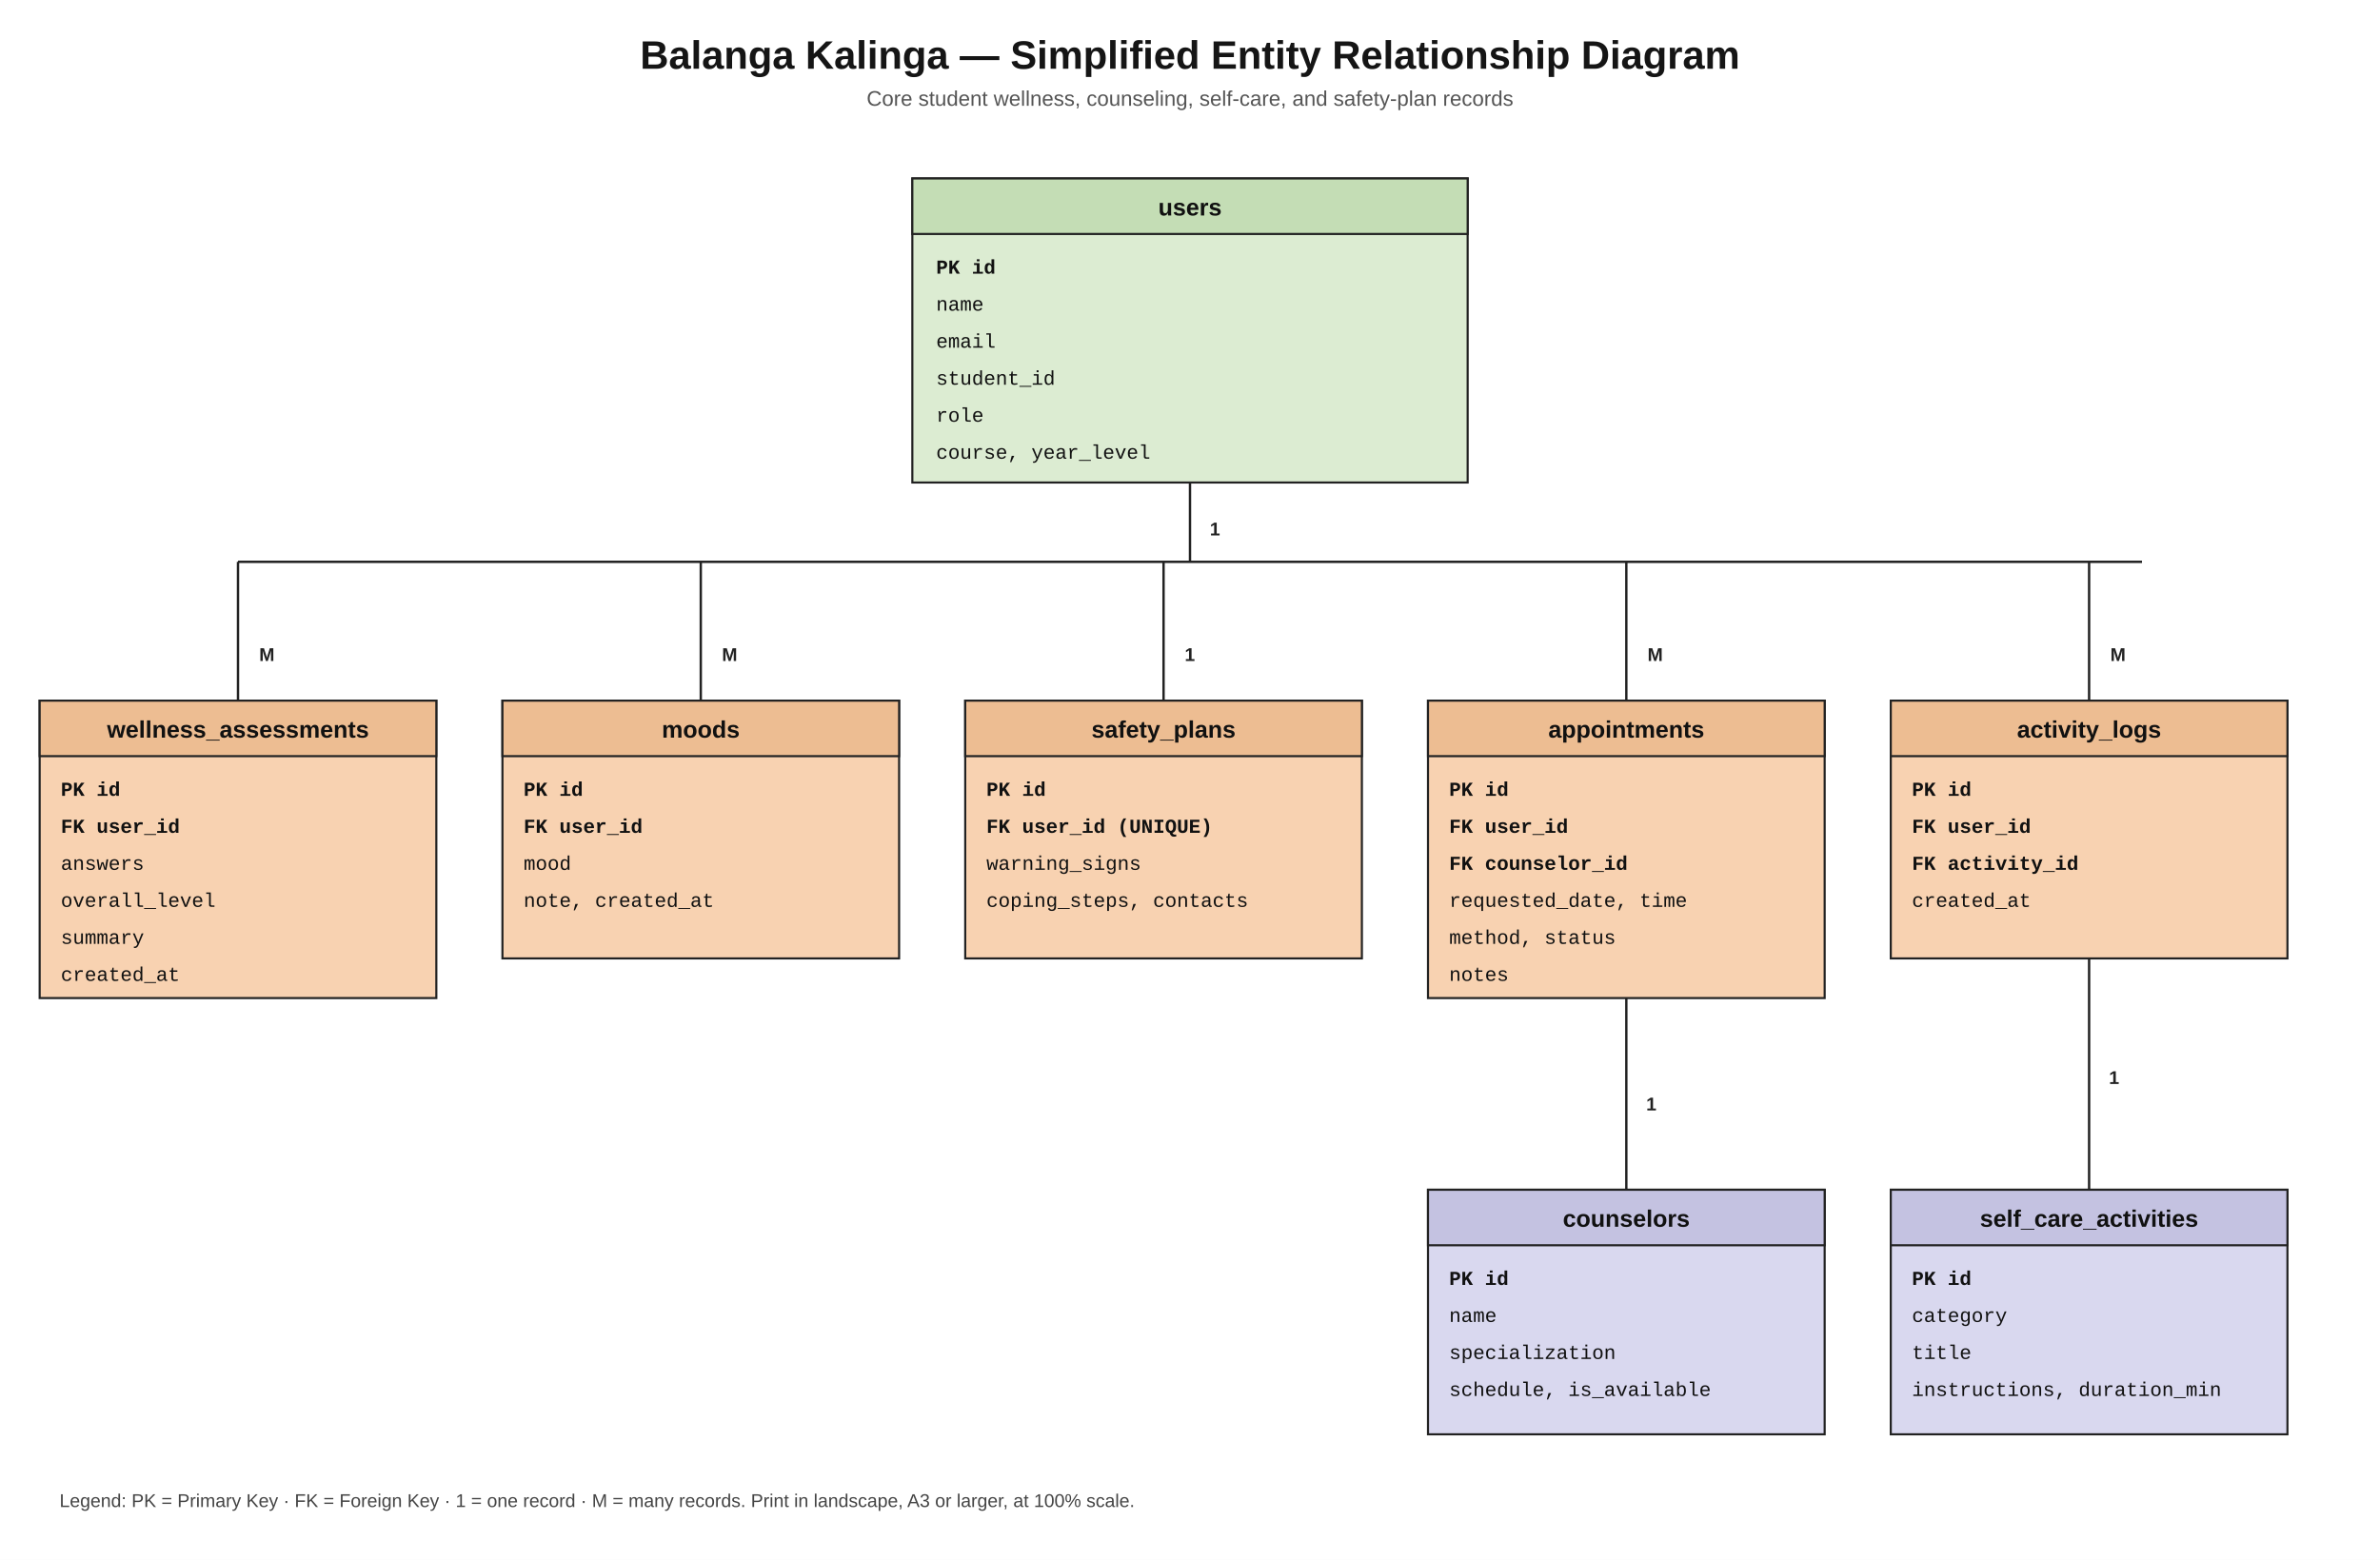
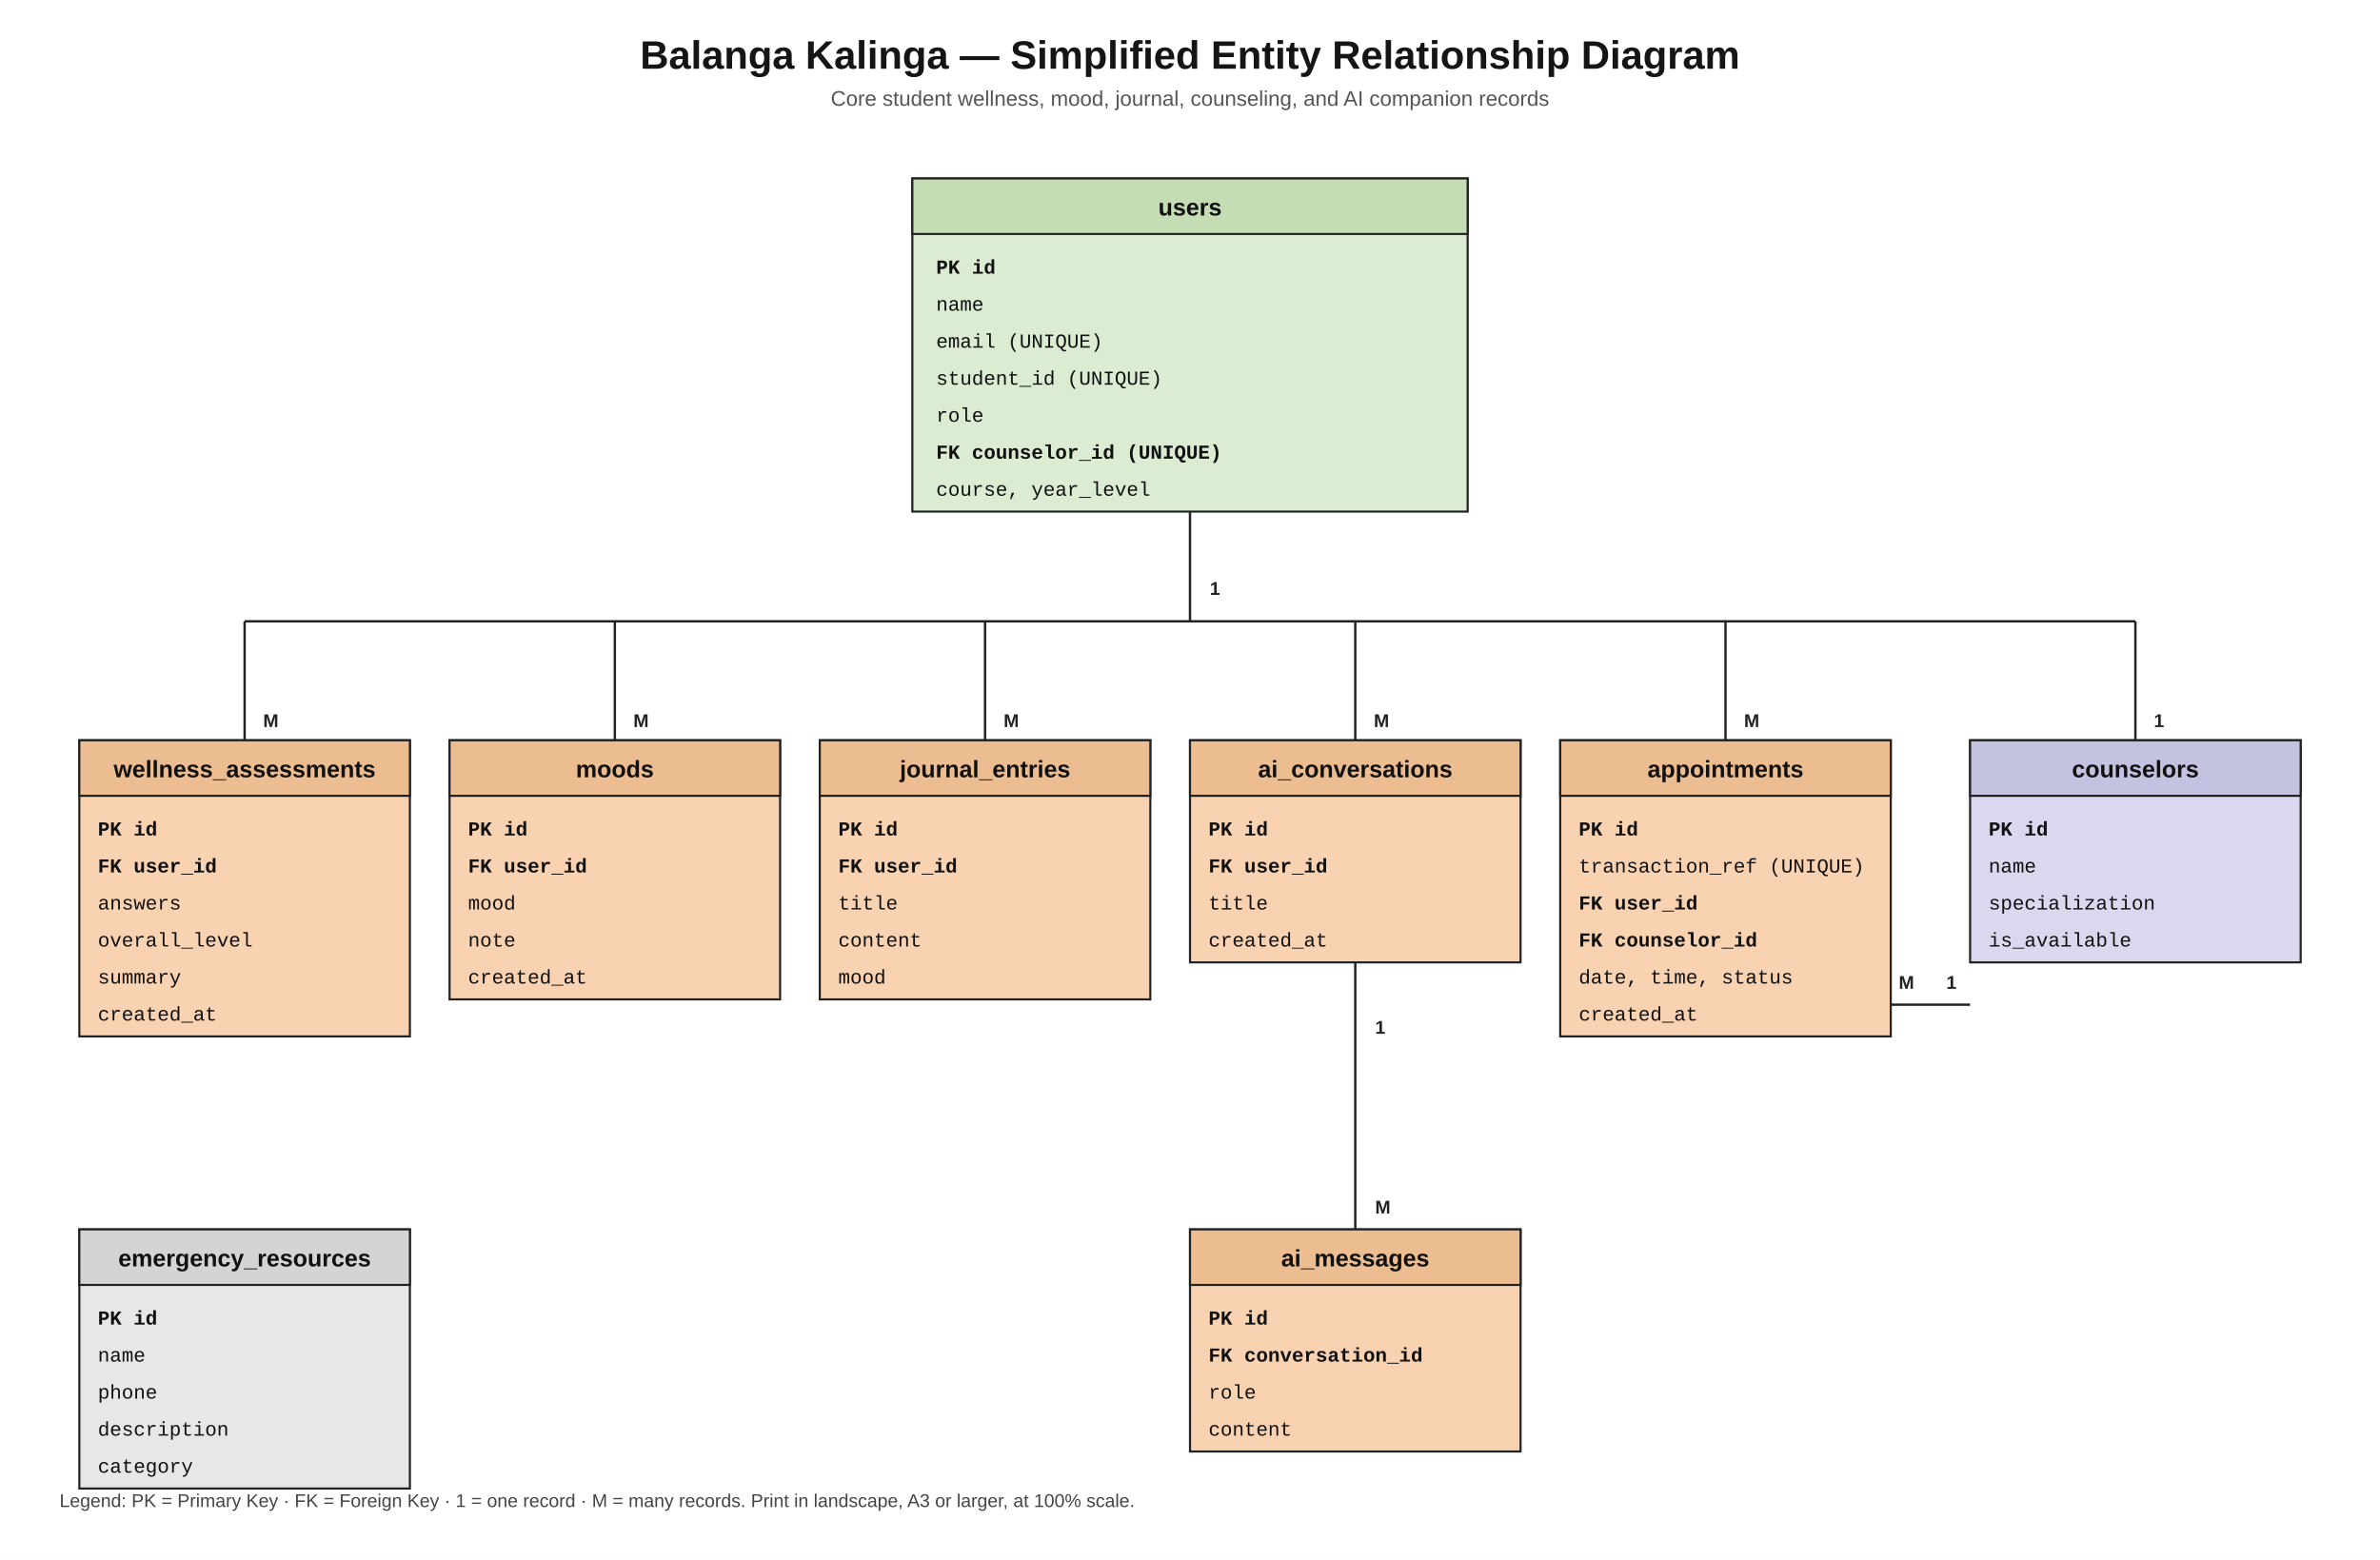
<svg xmlns="http://www.w3.org/2000/svg" width="1800" height="1180" viewBox="0 0 1800 1180" role="img" aria-labelledby="title desc">
  <style>
    .page { fill: #fff; }.title { font: bold 30px Arial, sans-serif; fill: #151515; text-anchor: middle; }.subtitle { font: 16px Arial, sans-serif; fill: #555; text-anchor: middle; }
    .box { stroke: #222; stroke-width: 1.6; }.head { stroke: #222; stroke-width: 1.6; }.entity { font: bold 18px Arial, sans-serif; fill: #111; text-anchor: middle; }.field { font: 15px 'Courier New', monospace; fill: #111; }.pk { font-weight: bold; }.rel { stroke: #222; stroke-width: 1.8; fill: none; }.card { font: bold 14px Arial, sans-serif; fill: #222; }.note { font: 14px Arial, sans-serif; fill: #444; }
  </style>
  <rect class="page" width="1800" height="1180" />
  <text x="900" y="52" class="title">Balanga Kalinga — Simplified Entity Relationship Diagram</text>
-   <text x="900" y="80" class="subtitle">Core student wellness, counseling, self-care, and safety-plan records</text>
+   <text x="900" y="80" class="subtitle">Core student wellness, mood, journal, counseling, and AI companion records</text>
  <g transform="translate(690 135)">
-     <rect width="420" height="230" fill="#dcecd2" class="box" />
+     <rect width="420" height="252" fill="#dcecd2" class="box" />
    <rect width="420" height="42" fill="#c4ddb5" class="head" />
    <text x="210" y="28" class="entity">users</text>
    <text x="18" y="72" class="field pk">PK  id</text>
    <text x="18" y="100" class="field">name</text>
-     <text x="18" y="128" class="field">email</text>
-     <text x="18" y="156" class="field">student_id</text>
+     <text x="18" y="128" class="field">email (UNIQUE)</text>
+     <text x="18" y="156" class="field">student_id (UNIQUE)</text>
    <text x="18" y="184" class="field">role</text>
-     <text x="18" y="212" class="field">course, year_level</text>
+     <text x="18" y="212" class="field pk">FK  counselor_id (UNIQUE)</text>
+     <text x="18" y="240" class="field">course, year_level</text>
  </g>
-   <path d="M900 365 V425 M180 425 H1620" class="rel" />
-   <text x="915" y="405" class="card">1</text>
-   <g transform="translate(30 530)">
-     <rect width="300" height="225" fill="#f8d2b1" class="box" />
-     <rect width="300" height="42" fill="#edbd92" class="head" />
-     <text x="150" y="28" class="entity">wellness_assessments</text>
-     <text x="16" y="72" class="field pk">PK  id</text>
-     <text x="16" y="100" class="field pk">FK  user_id</text>
-     <text x="16" y="128" class="field">answers</text>
-     <text x="16" y="156" class="field">overall_level</text>
-     <text x="16" y="184" class="field">summary</text>
-     <text x="16" y="212" class="field">created_at</text>
+   <path d="M900 387 V470 M185 470 H1615 M185 470 V560 M465 470 V560 M745 470 V560 M1025 470 V560 M1305 470 V560 M1615 470 V560" class="rel" />
+   <text x="915" y="450" class="card">1</text>
+   <text x="199" y="550" class="card">M</text>
+   <text x="479" y="550" class="card">M</text>
+   <text x="759" y="550" class="card">M</text>
+   <text x="1039" y="550" class="card">M</text>
+   <text x="1319" y="550" class="card">M</text>
+   <text x="1629" y="550" class="card">1</text>
+   <g transform="translate(60 560)">
+     <rect width="250" height="224" fill="#f8d2b1" class="box" />
+     <rect width="250" height="42" fill="#edbd92" class="head" />
+     <text x="125" y="28" class="entity">wellness_assessments</text>
+     <text x="14" y="72" class="field pk">PK  id</text>
+     <text x="14" y="100" class="field pk">FK  user_id</text>
+     <text x="14" y="128" class="field">answers</text>
+     <text x="14" y="156" class="field">overall_level</text>
+     <text x="14" y="184" class="field">summary</text>
+     <text x="14" y="212" class="field">created_at</text>
  </g>
-   <g transform="translate(380 530)">
-     <rect width="300" height="195" fill="#f8d2b1" class="box" />
-     <rect width="300" height="42" fill="#edbd92" class="head" />
-     <text x="150" y="28" class="entity">moods</text>
-     <text x="16" y="72" class="field pk">PK  id</text>
-     <text x="16" y="100" class="field pk">FK  user_id</text>
-     <text x="16" y="128" class="field">mood</text>
-     <text x="16" y="156" class="field">note, created_at</text>
+   <g transform="translate(340 560)">
+     <rect width="250" height="196" fill="#f8d2b1" class="box" />
+     <rect width="250" height="42" fill="#edbd92" class="head" />
+     <text x="125" y="28" class="entity">moods</text>
+     <text x="14" y="72" class="field pk">PK  id</text>
+     <text x="14" y="100" class="field pk">FK  user_id</text>
+     <text x="14" y="128" class="field">mood</text>
+     <text x="14" y="156" class="field">note</text>
+     <text x="14" y="184" class="field">created_at</text>
  </g>
-   <g transform="translate(730 530)">
-     <rect width="300" height="195" fill="#f8d2b1" class="box" />
-     <rect width="300" height="42" fill="#edbd92" class="head" />
-     <text x="150" y="28" class="entity">safety_plans</text>
-     <text x="16" y="72" class="field pk">PK  id</text>
-     <text x="16" y="100" class="field pk">FK  user_id (UNIQUE)</text>
-     <text x="16" y="128" class="field">warning_signs</text>
-     <text x="16" y="156" class="field">coping_steps, contacts</text>
+   <g transform="translate(620 560)">
+     <rect width="250" height="196" fill="#f8d2b1" class="box" />
+     <rect width="250" height="42" fill="#edbd92" class="head" />
+     <text x="125" y="28" class="entity">journal_entries</text>
+     <text x="14" y="72" class="field pk">PK  id</text>
+     <text x="14" y="100" class="field pk">FK  user_id</text>
+     <text x="14" y="128" class="field">title</text>
+     <text x="14" y="156" class="field">content</text>
+     <text x="14" y="184" class="field">mood</text>
  </g>
-   <g transform="translate(1080 530)">
-     <rect width="300" height="225" fill="#f8d2b1" class="box" />
-     <rect width="300" height="42" fill="#edbd92" class="head" />
-     <text x="150" y="28" class="entity">appointments</text>
-     <text x="16" y="72" class="field pk">PK  id</text>
-     <text x="16" y="100" class="field pk">FK  user_id</text>
-     <text x="16" y="128" class="field pk">FK  counselor_id</text>
-     <text x="16" y="156" class="field">requested_date, time</text>
-     <text x="16" y="184" class="field">method, status</text>
-     <text x="16" y="212" class="field">notes</text>
+   <g transform="translate(900 560)">
+     <rect width="250" height="168" fill="#f8d2b1" class="box" />
+     <rect width="250" height="42" fill="#edbd92" class="head" />
+     <text x="125" y="28" class="entity">ai_conversations</text>
+     <text x="14" y="72" class="field pk">PK  id</text>
+     <text x="14" y="100" class="field pk">FK  user_id</text>
+     <text x="14" y="128" class="field">title</text>
+     <text x="14" y="156" class="field">created_at</text>
  </g>
-   <g transform="translate(1430 530)">
-     <rect width="300" height="195" fill="#f8d2b1" class="box" />
-     <rect width="300" height="42" fill="#edbd92" class="head" />
-     <text x="150" y="28" class="entity">activity_logs</text>
-     <text x="16" y="72" class="field pk">PK  id</text>
-     <text x="16" y="100" class="field pk">FK  user_id</text>
-     <text x="16" y="128" class="field pk">FK  activity_id</text>
-     <text x="16" y="156" class="field">created_at</text>
+   <g transform="translate(1180 560)">
+     <rect width="250" height="224" fill="#f8d2b1" class="box" />
+     <rect width="250" height="42" fill="#edbd92" class="head" />
+     <text x="125" y="28" class="entity">appointments</text>
+     <text x="14" y="72" class="field pk">PK  id</text>
+     <text x="14" y="100" class="field">transaction_ref (UNIQUE)</text>
+     <text x="14" y="128" class="field pk">FK  user_id</text>
+     <text x="14" y="156" class="field pk">FK  counselor_id</text>
+     <text x="14" y="184" class="field">date, time, status</text>
+     <text x="14" y="212" class="field">created_at</text>
  </g>
-   <path d="M180 425 V530 M530 425 V530 M880 425 V530 M1230 425 V530 M1580 425 V530" class="rel" />
-   <text x="196" y="500" class="card">M</text>
-   <text x="546" y="500" class="card">M</text>
-   <text x="896" y="500" class="card">1</text>
-   <text x="1246" y="500" class="card">M</text>
-   <text x="1596" y="500" class="card">M</text>
-   <g transform="translate(1080 900)">
-     <rect width="300" height="185" fill="#d9d8ef" class="box" />
-     <rect width="300" height="42" fill="#c4c2e1" class="head" />
-     <text x="150" y="28" class="entity">counselors</text>
-     <text x="16" y="72" class="field pk">PK  id</text>
-     <text x="16" y="100" class="field">name</text>
-     <text x="16" y="128" class="field">specialization</text>
-     <text x="16" y="156" class="field">schedule, is_available</text>
+   <g transform="translate(1490 560)">
+     <rect width="250" height="168" fill="#d9d8ef" class="box" />
+     <rect width="250" height="42" fill="#c4c2e1" class="head" />
+     <text x="125" y="28" class="entity">counselors</text>
+     <text x="14" y="72" class="field pk">PK  id</text>
+     <text x="14" y="100" class="field">name</text>
+     <text x="14" y="128" class="field">specialization</text>
+     <text x="14" y="156" class="field">is_available</text>
  </g>
-   <g transform="translate(1430 900)">
-     <rect width="300" height="185" fill="#d9d8ef" class="box" />
-     <rect width="300" height="42" fill="#c4c2e1" class="head" />
-     <text x="150" y="28" class="entity">self_care_activities</text>
-     <text x="16" y="72" class="field pk">PK  id</text>
-     <text x="16" y="100" class="field">category</text>
-     <text x="16" y="128" class="field">title</text>
-     <text x="16" y="156" class="field">instructions, duration_min</text>
+   <path d="M1430 760 H1490" class="rel" />
+   <text x="1436" y="748" class="card">M</text>
+   <text x="1472" y="748" class="card">1</text>
+   <path d="M1025 728 V930" class="rel" />
+   <text x="1040" y="782" class="card">1</text>
+   <text x="1040" y="918" class="card">M</text>
+   <g transform="translate(900 930)">
+     <rect width="250" height="168" fill="#f8d2b1" class="box" />
+     <rect width="250" height="42" fill="#edbd92" class="head" />
+     <text x="125" y="28" class="entity">ai_messages</text>
+     <text x="14" y="72" class="field pk">PK  id</text>
+     <text x="14" y="100" class="field pk">FK  conversation_id</text>
+     <text x="14" y="128" class="field">role</text>
+     <text x="14" y="156" class="field">content</text>
  </g>
-   <path d="M1230 755 V900 M1580 725 V900" class="rel" />
-   <text x="1245" y="840" class="card">1</text>
-   <text x="1595" y="820" class="card">1</text>
+   <g transform="translate(60 930)">
+     <rect width="250" height="196" fill="#e7e7e7" class="box" />
+     <rect width="250" height="42" fill="#d4d4d4" class="head" />
+     <text x="125" y="28" class="entity">emergency_resources</text>
+     <text x="14" y="72" class="field pk">PK  id</text>
+     <text x="14" y="100" class="field">name</text>
+     <text x="14" y="128" class="field">phone</text>
+     <text x="14" y="156" class="field">description</text>
+     <text x="14" y="184" class="field">category</text>
+   </g>
  <text x="45" y="1140" class="note">Legend: PK = Primary Key · FK = Foreign Key · 1 = one record · M = many records. Print in landscape, A3 or larger, at 100% scale.</text>
</svg>
